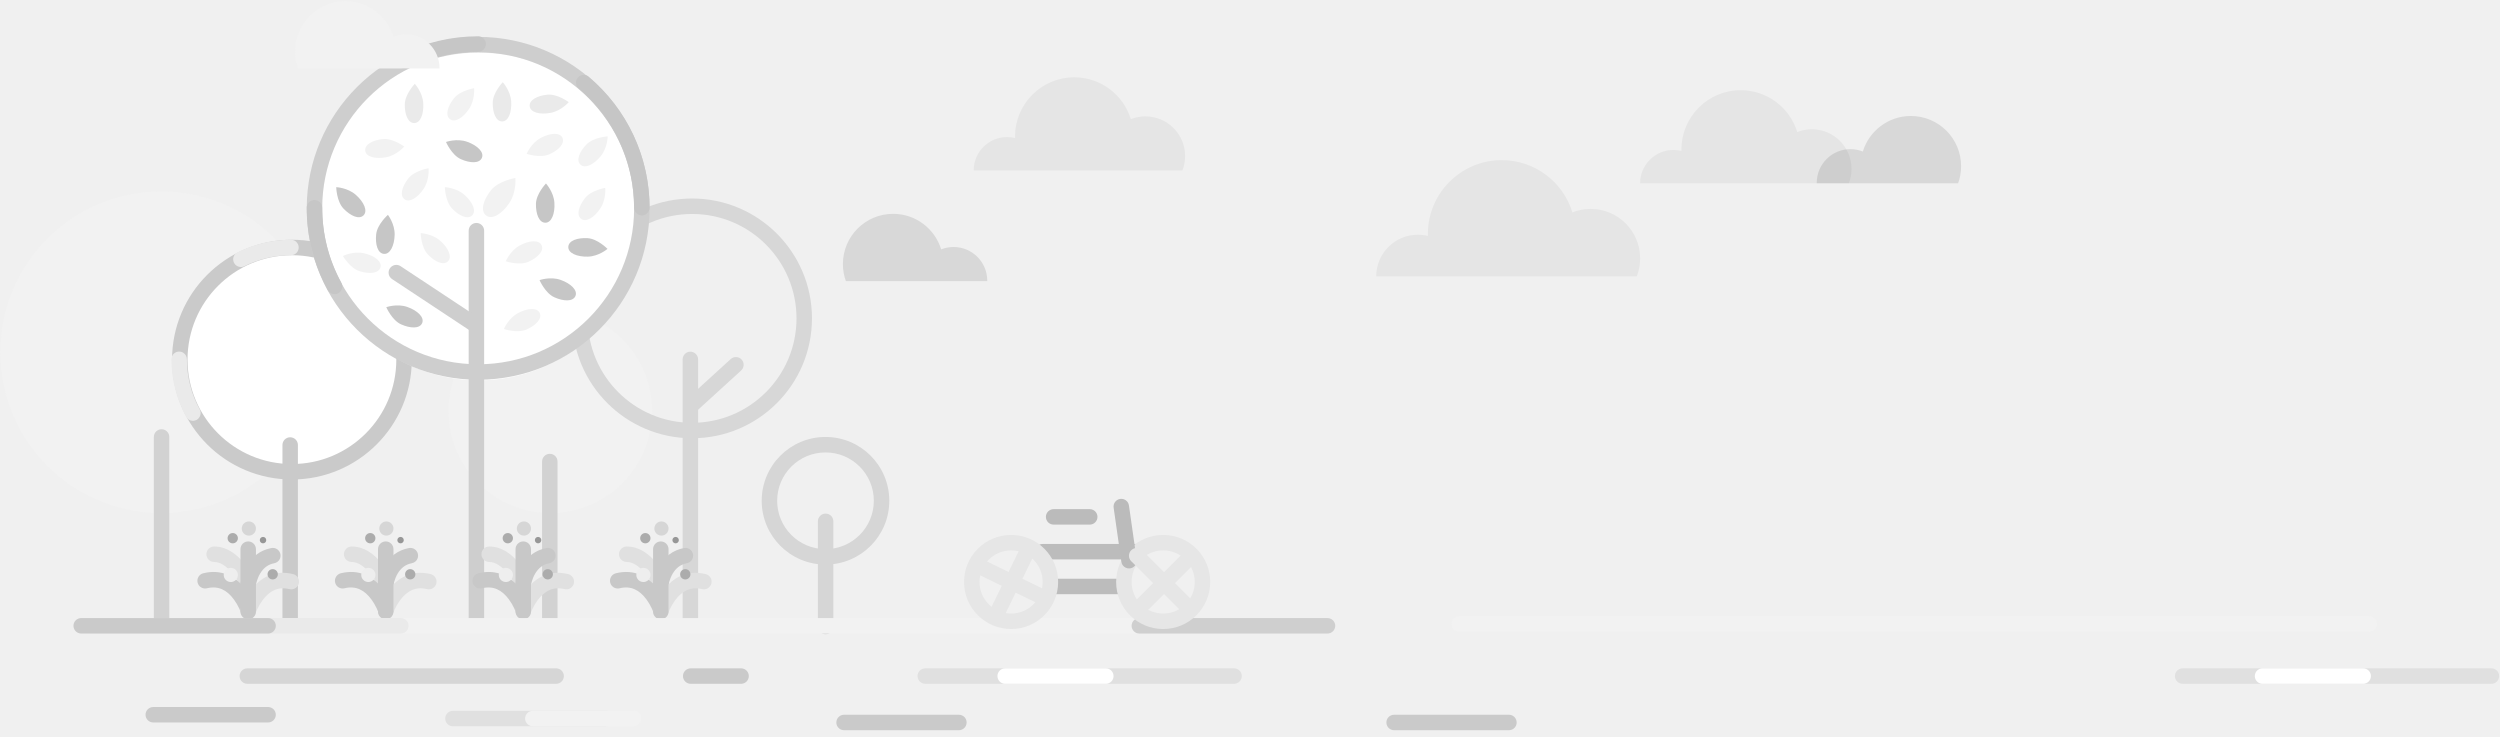
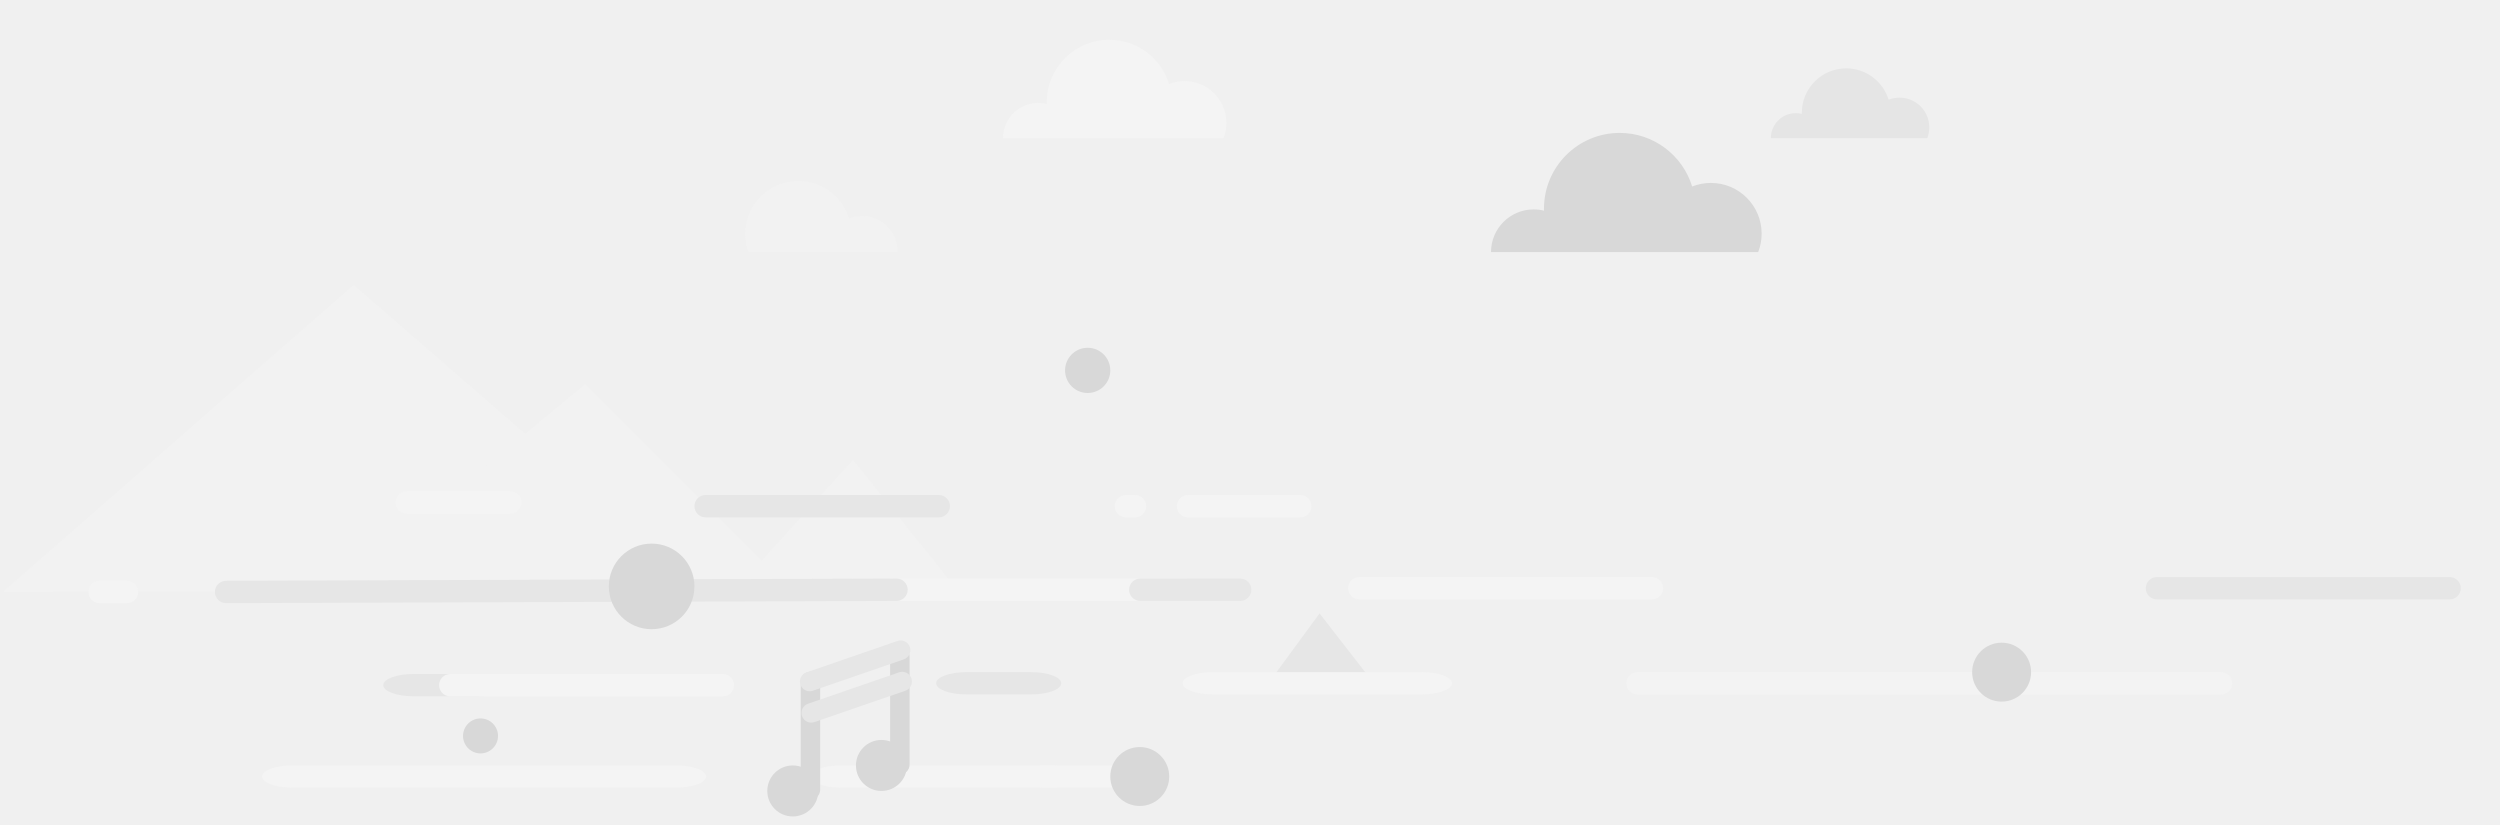
- <svg xmlns="http://www.w3.org/2000/svg" width="1358px" height="400px" viewBox="0 0 1358 400" version="1.1">
+ <svg xmlns="http://www.w3.org/2000/svg" width="1285px" height="424px" viewBox="0 0 1285 424" version="1.1">
  <defs />
  <g id="Page-1" stroke="none" stroke-width="1" fill="none" fill-rule="evenodd">
-     <g id="illustration-hope" transform="translate(-7, -103)">
-       <g id="left" transform="translate(7, 103)">
-         <g id="Group" transform="translate(0, 19.60494)">
-           <g id="Oval-6-+-Line" transform="translate(0, 84.02116)">
-             <ellipse id="Oval-6" fill="#F2F2F2" cx="298.941" cy="119.73" rx="55.308" ry="55.314" />
-             <ellipse id="Oval-6" fill="#F2F2F2" cx="87.512" cy="87.709" rx="87.325" ry="87.335" />
-             <path d="M294.453,147.083 L294.453,234.606 C294.453,236.926 296.334,238.807 298.653,238.807 C300.973,238.807 302.854,236.926 302.854,234.606 L302.854,147.083 C302.854,144.763 300.973,142.882 298.653,142.882 C296.334,142.882 294.453,144.763 294.453,147.083 L294.453,147.083 Z" id="Shape" fill="#D2D2D2" />
-             <path d="M83.561,133.734 L83.561,234.227 C83.561,236.547 85.441,238.428 87.761,238.428 C90.081,238.428 91.962,236.547 91.962,234.227 L91.962,133.734 C91.962,131.414 90.081,129.533 87.761,129.533 C85.441,129.533 83.561,131.414 83.561,133.734 L83.561,133.734 Z" id="Shape" fill="#D2D2D2" />
-           </g>
-           <g id="TREE" transform="translate(93.11283, 110.6279)">
-             <circle id="Oval-40" fill="#FFFFFF" cx="65.387" cy="63.267" r="62.5" />
-             <path d="M65.459,130.233 C101.418,130.233 130.568,101.079 130.568,65.116 C130.568,29.154 101.418,0 65.459,0 C29.5,0 0.35,29.154 0.35,65.116 C0.35,101.079 29.5,130.233 65.459,130.233 L65.459,130.233 Z M65.459,121.831 C34.14,121.831 8.751,96.439 8.751,65.116 C8.751,33.794 34.14,8.402 65.459,8.402 C96.778,8.402 122.167,33.794 122.167,65.116 C122.167,96.439 96.778,121.831 65.459,121.831 L65.459,121.831 Z" id="Shape" fill="#CACACA" />
-             <path d="M0,64.941 C0,76.008 2.775,86.683 7.991,96.175 C9.108,98.209 11.662,98.951 13.695,97.834 C15.728,96.717 16.471,94.162 15.353,92.129 C10.814,83.868 8.401,74.584 8.401,64.941 C8.401,62.621 6.52,60.74 4.201,60.74 C1.881,60.74 0,62.621 0,64.941 L0,64.941 Z M64.934,0 C54.708,0 44.812,2.369 35.864,6.856 C33.79,7.896 32.952,10.421 33.992,12.495 C35.032,14.569 37.556,15.407 39.63,14.367 C47.415,10.463 56.023,8.402 64.934,8.402 C67.254,8.402 69.135,6.521 69.135,4.201 C69.135,1.881 67.254,0 64.934,0 L64.934,0 Z" id="Shape" fill="#EAEAEA" />
-             <path d="M60.311,111.497 L60.311,209.356 C60.311,211.676 62.192,213.557 64.512,213.557 C66.832,213.557 68.713,211.676 68.713,209.356 L68.713,111.497 C68.713,109.177 66.832,107.296 64.512,107.296 C62.192,107.296 60.311,109.177 60.311,111.497 L60.311,111.497 Z" id="Shape" fill="#CACACA" />
-           </g>
-           <path d="M261.229,143.729 L310.935,105.92 C312.782,104.515 313.14,101.879 311.736,100.033 C310.332,98.186 307.696,97.827 305.85,99.232 L256.143,137.042 C254.296,138.446 253.938,141.082 255.342,142.929 C256.747,144.775 259.382,145.134 261.229,143.729 L261.229,143.729 Z" id="Shape" fill="#C6C6C6" />
-           <g id="tree" transform="translate(413.757, 217.7549)" fill="#D6D6D6">
-             <path d="M34.655,69.317 C53.794,69.317 69.31,53.8 69.31,34.659 C69.31,15.517 53.794,0 34.655,0 C15.515,0 0,15.517 0,34.659 C0,53.8 15.515,69.317 34.655,69.317 L34.655,69.317 Z M34.655,60.915 C20.155,60.915 8.401,49.16 8.401,34.659 C8.401,20.158 20.155,8.402 34.655,8.402 C49.154,8.402 60.908,20.158 60.908,34.659 C60.908,49.16 49.154,60.915 34.655,60.915 L34.655,60.915 Z" id="Shape" />
-             <path d="M30.517,45.825 L30.517,102.972 C30.517,105.293 32.397,107.173 34.717,107.173 C37.037,107.173 38.918,105.293 38.918,102.972 L38.918,45.825 C38.918,43.504 37.037,41.624 34.717,41.624 C32.397,41.624 30.517,43.504 30.517,45.825 L30.517,45.825 Z" id="Shape" />
-           </g>
-           <g id="tree" transform="translate(310.8428, 88.22222)" fill="#D7D7D7">
-             <path d="M65.109,130.233 C101.068,130.233 130.218,101.079 130.218,65.116 C130.218,29.154 101.068,0 65.109,0 C29.15,0 0,29.154 0,65.116 C0,101.079 29.15,130.233 65.109,130.233 L65.109,130.233 Z M65.109,121.831 C33.79,121.831 8.401,96.439 8.401,65.116 C8.401,33.794 33.79,8.402 65.109,8.402 C96.428,8.402 121.817,33.794 121.817,65.116 C121.817,96.439 96.428,121.831 65.109,121.831 L65.109,121.831 Z" id="Shape" />
-             <path d="M59.961,87.402 L59.961,229.51 C59.961,231.83 61.842,233.711 64.162,233.711 C66.482,233.711 68.362,231.83 68.362,229.51 L68.362,87.402 C68.362,85.081 66.482,83.201 64.162,83.201 C61.842,83.201 59.961,85.081 59.961,87.402 L59.961,87.402 Z" id="Shape" />
-             <path d="M67.939,115.133 L91.742,93.427 C93.457,91.864 93.579,89.207 92.016,87.492 C90.453,85.778 87.796,85.655 86.082,87.218 L62.279,108.924 C60.564,110.487 60.442,113.144 62.005,114.859 C63.568,116.573 66.225,116.696 67.939,115.133 L67.939,115.133 Z" id="Shape" />
-           </g>
-           <g id="tree" transform="translate(166.623, 0)">
-             <circle id="Oval-41" fill="#FFFFFF" cx="93.377" cy="98" r="89" />
-             <path d="M93.113,186.673 C144.538,186.673 186.226,144.98 186.226,93.549 C186.226,42.119 144.538,0.426 93.113,0.426 C41.688,0.426 0,42.119 0,93.549 C0,144.98 41.688,186.673 93.113,186.673 L93.113,186.673 Z M93.113,178.271 C46.328,178.271 8.401,140.34 8.401,93.549 C8.401,46.759 46.328,8.828 93.113,8.828 C139.898,8.828 177.824,46.759 177.824,93.549 C177.824,140.34 139.898,178.271 93.113,178.271 L93.113,178.271 Z" id="Shape" fill="#CECECE" />
-             <path d="M87.965,105.705 L87.965,317.734 C87.965,320.054 89.846,321.935 92.166,321.935 C94.486,321.935 96.366,320.054 96.366,317.734 L96.366,105.705 C96.366,103.385 94.486,101.504 92.166,101.504 C89.846,101.504 87.965,103.385 87.965,105.705 L87.965,105.705 Z" id="Shape" fill="#CECECE" />
-             <g id="Group" transform="translate(11.90164, 24.50617)">
-               <path d="M138.476,66.719 C138.476,61.244 143.722,55.551 143.722,55.551 C143.722,55.551 148.018,60.06 148.49,65.967 C148.962,71.874 147.119,76.874 143.722,76.874 C140.326,76.874 138.476,72.195 138.476,66.719 Z" id="Path-50" fill="#F2F2F2" transform="translate(143.5198, 66.21282) rotate(38) translate(-143.5198, -66.21282) " />
-               <path d="M25.393,36.905 C25.393,31.43 30.639,25.737 30.639,25.737 C30.639,25.737 34.935,30.246 35.407,36.153 C35.879,42.06 34.035,47.06 30.639,47.06 C27.243,47.06 25.393,42.381 25.393,36.905 Z" id="Path-50" fill="#F2F2F2" transform="translate(30.43622, 36.39883) rotate(84) translate(-30.43622, -36.39883) " />
-               <path d="M114.746,12.786 C114.746,7.311 119.992,1.618 119.992,1.618 C119.992,1.618 124.287,6.126 124.759,12.034 C125.232,17.941 123.388,22.941 119.992,22.941 C116.595,22.941 114.746,18.262 114.746,12.786 Z" id="Path-50" fill="#EAEAEA" transform="translate(119.789, 12.27966) rotate(84) translate(-119.789, -12.27966) " />
-               <path d="M67.235,12.581 C67.235,7.105 72.481,1.413 72.481,1.413 C72.481,1.413 76.777,5.921 77.249,11.828 C77.721,17.736 75.877,22.736 72.481,22.736 C69.085,22.736 67.235,18.056 67.235,12.581 Z" id="Path-50" fill="#F2F2F2" transform="translate(72.2783, 12.07436) rotate(38) translate(-72.2783, -12.07436) " />
-               <path d="M42.505,56.058 C42.505,50.582 47.751,44.89 47.751,44.89 C47.751,44.89 52.047,49.398 52.519,55.305 C52.991,61.213 51.147,66.213 47.751,66.213 C44.355,66.213 42.505,61.533 42.505,56.058 Z" id="Path-50" fill="#F2F2F2" transform="translate(47.54847, 55.55137) rotate(38) translate(-47.54847, -55.55137) " />
-               <path d="M87.166,63.216 C87.166,56.584 93.52,49.689 93.52,49.689 C93.52,49.689 98.723,55.15 99.295,62.305 C99.867,69.46 97.634,75.517 93.52,75.517 C89.406,75.517 87.166,69.849 87.166,63.216 Z" id="Path-50" fill="#F2F2F2" transform="translate(93.27476, 62.60278) rotate(38) translate(-93.27476, -62.60278) " />
-               <path d="M112.609,66.719 C112.609,61.244 117.855,55.551 117.855,55.551 C117.855,55.551 122.15,60.06 122.623,65.967 C123.095,71.874 121.251,76.874 117.855,76.874 C114.459,76.874 112.609,72.195 112.609,66.719 Z" id="Path-50" fill="#C6C6C6" transform="translate(117.6521, 66.21282) rotate(1) translate(-117.6521, -66.21282) " />
-               <path d="M89.137,11.699 C89.137,6.224 94.384,0.531 94.384,0.531 C94.384,0.531 98.679,5.039 99.151,10.947 C99.623,16.854 97.78,21.854 94.384,21.854 C90.987,21.854 89.137,17.174 89.137,11.699 Z" id="Path-50" fill="#EAEAEA" transform="translate(94.18094, 11.19248) rotate(1) translate(-94.18094, -11.19248) " />
-               <path d="M41.367,12.581 C41.367,7.105 46.613,1.413 46.613,1.413 C46.613,1.413 50.909,5.921 51.381,11.828 C51.853,17.736 50.01,22.736 46.613,22.736 C43.217,22.736 41.367,18.056 41.367,12.581 Z" id="Path-50" fill="#EAEAEA" transform="translate(46.41067, 12.07436) rotate(1) translate(-46.41067, -12.07436) " />
-               <path d="M65.334,65.874 C65.334,60.399 70.58,54.706 70.58,54.706 C70.58,54.706 74.876,59.214 75.348,65.122 C75.82,71.029 73.977,76.029 70.58,76.029 C67.184,76.029 65.334,71.349 65.334,65.874 Z" id="Path-50" fill="#F2F2F2" transform="translate(70.37766, 65.36753) rotate(-44) translate(-70.37766, -65.36753) " />
-               <path d="M52.196,90.829 C52.196,85.354 57.442,79.661 57.442,79.661 C57.442,79.661 61.738,84.17 62.21,90.077 C62.682,95.984 60.839,100.984 57.442,100.984 C54.046,100.984 52.196,96.305 52.196,90.829 Z" id="Path-50" fill="#F2F2F2" transform="translate(57.23954, 90.32275) rotate(-44) translate(-57.23954, -90.32275) " />
-               <path d="M12.827,98.77 C12.827,93.295 18.073,87.602 18.073,87.602 C18.073,87.602 22.369,92.11 22.841,98.018 C23.313,103.925 21.469,108.925 18.073,108.925 C14.677,108.925 12.827,104.245 12.827,98.77 Z" id="Path-50" fill="#F2F2F2" transform="translate(17.87043, 98.26349) rotate(-73) translate(-17.87043, -98.26349) " />
-               <path d="M6.326,65.874 C6.326,60.399 11.573,54.706 11.573,54.706 C11.573,54.706 15.868,59.214 16.34,65.122 C16.812,71.029 14.969,76.029 11.573,76.029 C8.176,76.029 6.326,71.349 6.326,65.874 Z" id="Path-50" fill="#C6C6C6" transform="translate(11.36991, 65.36753) rotate(-44) translate(-11.36991, -65.36753) " />
-               <path d="M135.792,90.829 C135.792,85.354 141.038,79.661 141.038,79.661 C141.038,79.661 145.334,84.17 145.806,90.077 C146.278,95.984 144.435,100.984 141.038,100.984 C137.642,100.984 135.792,96.305 135.792,90.829 Z" id="Path-50" fill="#C6C6C6" transform="translate(140.8356, 90.32275) rotate(93) translate(-140.8356, -90.32275) " />
-               <path d="M112.321,35.809 C112.321,30.334 117.567,24.641 117.567,24.641 C117.567,24.641 121.863,29.149 122.335,35.057 C122.807,40.964 120.963,45.964 117.567,45.964 C114.171,45.964 112.321,41.284 112.321,35.809 Z" id="Path-50" fill="#F2F2F2" transform="translate(117.3644, 35.30241) rotate(-114) translate(-117.3644, -35.30241) " />
-               <path d="M100.995,94.179 C100.995,88.703 106.241,83.011 106.241,83.011 C106.241,83.011 110.537,87.519 111.009,93.426 C111.481,99.333 109.637,104.333 106.241,104.333 C102.845,104.333 100.995,99.654 100.995,94.179 Z" id="Path-50" fill="#F2F2F2" transform="translate(106.0384, 93.67201) rotate(-114) translate(-106.0384, -93.67201) " />
-               <path d="M99.971,130.966 C99.971,125.49 105.217,119.798 105.217,119.798 C105.217,119.798 109.513,124.306 109.985,130.213 C110.457,136.121 108.613,141.121 105.217,141.121 C101.821,141.121 99.971,136.441 99.971,130.966 Z" id="Path-50" fill="#F2F2F2" transform="translate(105.0145, 130.4592) rotate(-114) translate(-105.0145, -130.4592) " />
-               <path d="M68.355,38.038 C68.355,32.562 73.601,26.87 73.601,26.87 C73.601,26.87 77.897,31.378 78.369,37.285 C78.841,43.193 76.997,48.193 73.601,48.193 C70.205,48.193 68.355,43.513 68.355,38.038 Z" id="Path-50" fill="#C6C6C6" transform="translate(73.39845, 37.53114) rotate(-66) translate(-73.39845, -37.53114) " />
-               <path d="M35.912,127.781 C35.912,122.305 41.158,116.613 41.158,116.613 C41.158,116.613 45.454,121.121 45.926,127.028 C46.398,132.936 44.555,137.936 41.158,137.936 C37.762,137.936 35.912,133.256 35.912,127.781 Z" id="Path-50" fill="#C6C6C6" transform="translate(40.95564, 127.2742) rotate(-66) translate(-40.95564, -127.2742) " />
-               <path d="M119.17,113.077 C119.17,107.602 124.416,101.909 124.416,101.909 C124.416,101.909 128.712,106.417 129.184,112.325 C129.656,118.232 127.812,123.232 124.416,123.232 C121.02,123.232 119.17,118.552 119.17,113.077 Z" id="Path-50" fill="#C6C6C6" transform="translate(124.2134, 112.5705) rotate(-66) translate(-124.2134, -112.5705) " />
-               <path d="M138.972,37.998 C138.972,32.523 144.218,26.83 144.218,26.83 C144.218,26.83 148.514,31.339 148.986,37.246 C149.458,43.153 147.615,48.153 144.218,48.153 C140.822,48.153 138.972,43.474 138.972,37.998 Z" id="Path-50" fill="#F2F2F2" transform="translate(144.0156, 37.49186) rotate(44) translate(-144.0156, -37.49186) " />
-               <path d="M25.838,83.679 C25.838,78.204 31.084,72.511 31.084,72.511 C31.084,72.511 35.379,77.02 35.851,82.927 C36.323,88.834 34.48,93.834 31.084,93.834 C27.687,93.834 25.838,89.155 25.838,83.679 Z" id="Path-50" fill="#C6C6C6" transform="translate(30.88096, 83.17276) rotate(6) translate(-30.88096, -83.17276) " />
-             </g>
-             <path d="M0,93.234 C0,109.105 3.978,124.41 11.457,138.021 C12.574,140.054 15.128,140.797 17.162,139.68 C19.195,138.562 19.937,136.008 18.82,133.975 C12.018,121.595 8.401,107.681 8.401,93.234 C8.401,90.914 6.52,89.033 4.201,89.033 C1.881,89.033 0,90.914 0,93.234 L0,93.234 Z M186.226,93.234 C186.226,65.445 173.977,39.642 153.158,22.057 C151.385,20.56 148.735,20.784 147.238,22.556 C145.741,24.329 145.965,26.979 147.737,28.476 C166.686,44.481 177.824,67.946 177.824,93.234 C177.824,95.554 179.705,97.435 182.025,97.435 C184.345,97.435 186.226,95.554 186.226,93.234 L186.226,93.234 Z M93.113,0.11 C78.447,0.11 64.258,3.507 51.429,9.941 C49.355,10.981 48.517,13.506 49.557,15.58 C50.597,17.654 53.121,18.492 55.195,17.452 C66.862,11.601 79.762,8.512 93.113,8.512 C95.433,8.512 97.313,6.632 97.313,4.311 C97.313,1.991 95.433,0.11 93.113,0.11 L93.113,0.11 Z" id="Shape" fill="#C6C6C6" />
-           </g>
-           <path d="M261.003,153.685 L217.597,124.978 C215.662,123.698 213.056,124.23 211.776,126.165 C210.496,128.1 211.028,130.707 212.963,131.987 L256.369,160.694 C258.304,161.974 260.91,161.442 262.189,159.507 C263.469,157.572 262.938,154.965 261.003,153.685 L261.003,153.685 Z" id="Shape" fill="#CECECE" />
+     <g id="illustration-melody" transform="translate(1, -156)">
+       <g id="LEFT" transform="translate(0, 176)">
+         <path d="M0.605,284.203 L180.789,126.449 L361.923,283.698 L0.605,284.203 Z" id="Rectangle-72" fill="#F2F2F2" />
+         <path d="M174.634,280.984 L299.78,177.482 L403.711,281.413 L174.634,280.984 Z" id="Rectangle-72" fill="#F2F2F2" />
+         <path d="M381.299,278.408 L437.402,216.418 L487.223,278.494 L381.299,278.408 Z" id="Rectangle-72" fill="#F2F2F2" />
+         <rect id="Rectangle-30" fill="#E6E6E6" transform="translate(512.3355, 331.2) rotate(-180) translate(-512.3355, -331.2) " x="480.191" y="325.483" width="64.289" height="11.433" rx="15.36" />
+         <path d="M457.464,288.88 L607.573,288.88 C610.753,288.88 613.331,286.305 613.331,283.129 C613.331,279.953 610.753,277.378 607.573,277.378 L457.464,277.378 C454.284,277.378 451.706,279.953 451.706,283.129 C451.706,286.305 454.284,288.88 457.464,288.88 L457.464,288.88 Z" id="Shape" fill="#F4F4F4" />
+         <path d="M585.106,288.88 L636.436,288.88 C639.616,288.88 642.194,286.305 642.194,283.129 C642.194,279.953 639.616,277.378 636.436,277.378 L585.106,277.378 C581.926,277.378 579.348,279.953 579.348,283.129 C579.348,286.305 581.926,288.88 585.106,288.88 L585.106,288.88 Z" id="Shape" fill="#E7E7E7" />
+         <path d="M459.798,288.88 C462.979,288.88 465.557,286.305 465.557,283.129 C465.557,279.953 462.979,277.378 459.798,277.378 L115.216,278.516 C112.036,278.516 109.458,281.09 109.458,284.267 C109.458,287.443 112.036,290.018 115.216,290.018 L459.798,288.88 Z" id="Shape" fill="#E6E6E6" />
+         <path d="M652.94,312.972 L702.52,305.354 L696.118,356.283 L652.94,312.972 Z" id="Rectangle-72" fill="#E6E6E6" transform="translate(677.73, 330.8186) rotate(-45) translate(-677.73, -330.8186) " />
+         <path d="M697.692,288.101 L848.095,288.101 C851.275,288.101 853.853,285.526 853.853,282.35 C853.853,279.173 851.275,276.598 848.095,276.598 L697.692,276.598 C694.512,276.598 691.934,279.173 691.934,282.35 C691.934,285.526 694.512,288.101 697.692,288.101 L697.692,288.101 Z" id="Shape" fill="#F4F4F4" />
+         <path d="M1107.692,288.101 L1258.095,288.101 C1261.275,288.101 1263.853,285.526 1263.853,282.35 C1263.853,279.173 1261.275,276.598 1258.095,276.598 L1107.692,276.598 C1104.512,276.598 1101.934,279.173 1101.934,282.35 C1101.934,285.526 1104.512,288.101 1107.692,288.101 L1107.692,288.101 Z" id="Shape" fill="#E6E6E6" />
+         <path d="M1140.598,336.986 C1143.778,336.986 1146.356,334.411 1146.356,331.234 C1146.356,328.058 1143.778,325.483 1140.598,325.483 L840.692,325.483 C837.512,325.483 834.934,328.058 834.934,331.234 C834.934,334.411 837.512,336.986 840.692,336.986 L1140.598,336.986 Z" id="Shape" fill="#F3F3F3" />
+         <rect id="Rectangle-30" fill="#F4F4F4" transform="translate(676.108, 331.2) rotate(-180) translate(-676.108, -331.2) " x="606.873" y="325.483" width="138.47" height="11.433" rx="15.36" />
+         <rect id="Rectangle-30" fill="#E6E6E6" transform="translate(228.1388, 332.1585) rotate(-180) translate(-228.1388, -332.1585) " x="195.994" y="326.442" width="64.289" height="11.433" rx="15.36" />
+         <path d="M230.446,337.944 L370.568,337.944 C373.748,337.944 376.326,335.369 376.326,332.193 C376.326,329.017 373.748,326.442 370.568,326.442 L230.446,326.442 C227.266,326.442 224.688,329.017 224.688,332.193 C224.688,335.369 227.266,337.944 230.446,337.944 L230.446,337.944 Z" id="Shape" fill="#F4F4F4" />
+         <rect id="Rectangle-30" fill="#F4F4F4" transform="translate(485.1246, 379.1262) rotate(-180) translate(-485.1246, -379.1262) " x="415.89" y="373.41" width="138.47" height="11.433" rx="15.36" />
+         <rect id="Rectangle-30" fill="#F4F4F4" transform="translate(247.8282, 379.1262) rotate(-180) translate(-247.8282, -379.1262) " x="133.733" y="373.41" width="228.189" height="11.433" rx="15.36" />
+         <rect id="Rectangle-30" fill="#F4F4F4" transform="translate(554.563, 379.1262) rotate(-180) translate(-554.563, -379.1262) " x="522.418" y="373.41" width="64.289" height="11.433" rx="15.36" />
+         <path d="M577.727,245.926 L582.4,245.926 C585.581,245.926 588.159,243.351 588.159,240.174 C588.159,236.998 585.581,234.423 582.4,234.423 L577.727,234.423 C574.547,234.423 571.969,236.998 571.969,240.174 C571.969,243.351 574.547,245.926 577.727,245.926 L577.727,245.926 Z" id="Shape" fill="#F4F4F4" />
+         <path d="M361.692,245.926 L481.518,245.926 C484.698,245.926 487.276,243.351 487.276,240.174 C487.276,236.998 484.698,234.423 481.518,234.423 L361.692,234.423 C358.512,234.423 355.934,236.998 355.934,240.174 C355.934,243.351 358.512,245.926 361.692,245.926 L361.692,245.926 Z" id="Shape" fill="#E6E6E6" />
+         <path d="M609.64,245.926 L667.351,245.926 C670.532,245.926 673.11,243.351 673.11,240.174 C673.11,236.998 670.532,234.423 667.351,234.423 L609.64,234.423 C606.46,234.423 603.882,236.998 603.882,240.174 C603.882,243.351 606.46,245.926 609.64,245.926 L609.64,245.926 Z" id="Shape" fill="#F4F4F4" />
+         <path d="M50.213,290.018 L64.268,290.018 C67.448,290.018 70.026,287.443 70.026,284.267 C70.026,281.09 67.448,278.516 64.268,278.516 L50.213,278.516 C47.032,278.516 44.454,281.09 44.454,284.267 C44.454,287.443 47.032,290.018 50.213,290.018 L50.213,290.018 Z" id="Shape" fill="#F4F4F4" />
+         <path d="M208.066,244.009 L261.304,244.009 C264.484,244.009 267.062,241.434 267.062,238.257 C267.062,235.081 264.484,232.506 261.304,232.506 L208.066,232.506 C204.886,232.506 202.308,235.081 202.308,238.257 C202.308,241.434 204.886,244.009 208.066,244.009 L208.066,244.009 Z" id="Shape" fill="#F4F4F4" />
+         <path d="M383.616,109.561 C382.57,106.666 382,103.543 382,100.288 C382,85.217 394.216,73 409.285,73 C421.576,73 431.968,81.128 435.383,92.302 C437.471,91.472 439.748,91.015 442.133,91.015 C452.227,91.015 460.411,99.2 460.411,109.296 C460.411,109.384 460.41,109.472 460.409,109.561 L383.616,109.561 Z" id="Oval-8" fill="#F2F2F2" />
+         <path d="M627.921,51 C628.861,48.581 629.377,45.95 629.377,43.199 C629.377,31.308 619.739,21.669 607.849,21.669 C605.041,21.669 602.359,22.206 599.899,23.184 C595.878,10.023 583.637,0.45 569.161,0.45 C551.413,0.45 537.025,14.84 537.025,32.59 C537.025,32.873 537.029,33.154 537.036,33.435 C535.634,33.087 534.167,32.902 532.657,32.902 C522.663,32.902 514.561,41.005 514.561,51 L627.921,51 Z" id="Oval-8" fill="#F4F4F4" />
+         <path d="M902.722,109.561 C903.862,106.63 904.487,103.443 904.487,100.109 C904.487,85.703 892.809,74.024 878.404,74.024 C875.002,74.024 871.752,74.675 868.773,75.86 C863.9,59.914 849.07,48.316 831.532,48.316 C810.029,48.316 792.597,65.75 792.597,87.256 C792.597,87.598 792.601,87.94 792.61,88.28 C790.911,87.858 789.134,87.634 787.305,87.634 C775.196,87.634 765.38,97.451 765.38,109.561 L902.722,109.561 Z" id="Oval-8" fill-opacity="0.1" fill="#000000" />
+         <path d="M989.612,51 C990.279,49.285 990.645,47.419 990.645,45.468 C990.645,37.036 983.81,30.2 975.378,30.2 C973.387,30.2 971.485,30.581 969.741,31.275 C966.889,21.942 958.209,15.153 947.943,15.153 C935.357,15.153 925.154,25.357 925.154,37.945 C925.154,38.145 925.157,38.345 925.162,38.544 C924.167,38.297 923.127,38.166 922.057,38.166 C914.969,38.166 909.224,43.912 909.224,51 L989.612,51 Z" id="Oval-8" fill-opacity="0.05" fill="#000000" />
+         <circle id="Oval-83" fill="#D8D8D8" cx="333.934" cy="281.413" r="22" />
+         <circle id="Oval-83" fill="#D8D8D8" cx="558.064" cy="170.378" r="11.622" />
+         <circle id="Oval-83" fill="#D8D8D8" cx="584.832" cy="379.126" r="15.146" />
+         <circle id="Oval-83" fill="#D8D8D8" cx="1027.832" cy="325.483" r="15.146" />
+         <circle id="Oval-83" fill="#D8D8D8" cx="245.99" cy="358.263" r="8.99" />
+         <g id="Group" transform="translate(393, 308.7819)">
+           <ellipse id="Oval-83" fill="#D8D8D8" cx="13.495" cy="77.767" rx="13.109" ry="13.109" />
+           <ellipse id="Oval-83" fill="#D8D8D8" cx="59.062" cy="64.658" rx="13.109" ry="13.109" />
+           <path d="M27.573,77.154 L27.573,21.527 C27.573,18.765 25.335,16.527 22.573,16.527 C19.812,16.527 17.573,18.765 17.573,21.527 L17.573,77.154 C17.573,79.915 19.812,82.154 22.573,82.154 C25.335,82.154 27.573,79.915 27.573,77.154 L27.573,77.154 Z" id="Shape" fill="#D8D8D8" />
+           <path d="M73.526,64.255 L73.526,8.628 C73.526,5.866 71.287,3.628 68.526,3.628 C65.764,3.628 63.526,5.866 63.526,8.628 L63.526,64.255 C63.526,67.016 65.764,69.255 68.526,69.255 C71.287,69.255 73.526,67.016 73.526,64.255 L73.526,64.255 Z" id="Shape" fill="#D8D8D8" />
+           <path d="M23.8,26.254 L70.559,10.13 C73.169,9.23 74.556,6.384 73.656,3.773 C72.755,1.163 69.909,-0.224 67.299,0.676 L20.54,16.8 C17.93,17.7 16.543,20.546 17.443,23.157 C18.343,25.767 21.189,27.154 23.8,26.254 L23.8,26.254 Z" id="Shape" fill="#E6E6E6" />
+           <path d="M24.606,42.377 L71.365,26.254 C73.976,25.353 75.362,22.507 74.462,19.897 C73.562,17.286 70.716,15.9 68.105,16.8 L21.346,32.924 C18.736,33.824 17.349,36.67 18.249,39.28 C19.15,41.891 21.996,43.278 24.606,42.377 L24.606,42.377 Z" id="Shape" fill="#E6E6E6" />
        </g>
-         <g id="grass" transform="translate(106.8197, 282.8713)">
-           <g transform="translate(149.4156, 0)" id="Group">
-             <g transform="translate(28.00386, 26.98188) scale(-1, 1) translate(-28.00386, -26.98188) translate(0, 0.375179)">
-               <path d="M31.853,35.806 C31.886,35.73 31.972,35.543 32.109,35.262 C32.349,34.768 32.637,34.212 32.971,33.609 C33.926,31.883 35.042,30.156 36.294,28.564 C39.584,24.379 43.095,22.013 46.519,22.013 C48.839,22.013 50.719,20.132 50.719,17.812 C50.719,15.492 48.839,13.611 46.519,13.611 C39.98,13.611 34.413,17.362 29.69,23.371 C28.136,25.347 26.781,27.444 25.621,29.54 C24.918,30.809 24.427,31.817 24.155,32.441 C23.226,34.567 24.196,37.043 26.321,37.973 C28.447,38.902 30.924,37.932 31.853,35.806 L31.853,35.806 Z" id="Shape" fill="#E0E0E0" />
-               <path d="M32.171,33.593 C32.144,33.382 32.093,33.06 32.012,32.643 C31.886,31.99 31.717,31.272 31.501,30.505 C30.884,28.317 29.994,26.128 28.766,24.054 C25.819,19.079 21.404,15.574 15.406,14.444 C13.126,14.015 10.93,15.515 10.5,17.795 C10.071,20.075 11.571,22.271 13.851,22.701 C17.272,23.345 19.743,25.307 21.538,28.337 C22.364,29.731 22.984,31.258 23.416,32.787 C23.566,33.32 23.681,33.811 23.764,34.241 C23.81,34.474 23.832,34.617 23.837,34.654 C24.13,36.955 26.233,38.584 28.534,38.291 C30.835,37.998 32.464,35.895 32.171,33.593 L32.171,33.593 Z" id="Shape" fill="#C8C8C8" />
-               <path d="M31.996,49.434 C32.016,49.373 32.077,49.2 32.181,48.932 C32.365,48.454 32.594,47.912 32.867,47.324 C33.651,45.635 34.621,43.945 35.769,42.39 C39.63,37.16 44.318,34.805 50.397,36.309 C52.649,36.866 54.926,35.492 55.483,33.239 C56.04,30.987 54.666,28.71 52.414,28.152 C42.593,25.723 34.705,29.686 29.011,37.399 C27.5,39.445 26.255,41.615 25.248,43.785 C24.894,44.547 24.593,45.26 24.343,45.906 C24.186,46.314 24.076,46.624 24.012,46.82 C23.29,49.025 24.492,51.398 26.697,52.119 C28.902,52.841 31.274,51.639 31.996,49.434 L31.996,49.434 Z" id="Shape" fill="#C8C8C8" />
-               <path d="M31.996,47.274 C31.932,47.077 31.822,46.768 31.665,46.36 C31.415,45.713 31.114,45.001 30.76,44.239 C29.753,42.068 28.507,39.899 26.997,37.853 C21.303,30.139 13.415,26.177 3.594,28.606 C1.342,29.163 -0.032,31.441 0.525,33.693 C1.082,35.945 3.359,37.32 5.611,36.763 C11.69,35.259 16.378,37.614 20.238,42.843 C21.387,44.399 22.356,46.088 23.14,47.777 C23.414,48.366 23.642,48.907 23.827,49.386 C23.93,49.654 23.992,49.826 24.012,49.888 C24.733,52.093 27.106,53.295 29.311,52.573 C31.515,51.851 32.718,49.479 31.996,47.274 L31.996,47.274 Z" id="Shape" fill="#E0E0E0" />
-               <ellipse id="Oval-17" fill="#D6D6D6" cx="27.654" cy="3.851" rx="3.851" ry="3.851" />
-               <ellipse id="Oval-17" fill="#979797" cx="19.953" cy="10.153" rx="1.75" ry="1.75" />
-               <path d="M23.803,15.054 L23.803,48.969 C23.803,51.29 25.684,53.17 28.004,53.17 C30.324,53.17 32.204,51.29 32.204,48.969 L32.204,15.054 C32.204,12.734 30.324,10.853 28.004,10.853 C25.684,10.853 23.803,12.734 23.803,15.054 L23.803,15.054 Z" id="Shape" fill="#C8C8C8" />
-               <ellipse id="Oval-17" fill="#ACACAC" cx="36.405" cy="9.102" rx="2.8" ry="2.801" />
-               <ellipse id="Oval-17" fill="#ACACAC" cx="14.702" cy="28.707" rx="2.8" ry="2.801" />
-               <ellipse id="Oval-17" fill="#EEEEEE" cx="37.455" cy="29.057" rx="3.851" ry="3.851" />
-             </g>
-           </g>
-           <g transform="translate(224.1234, 0)" id="Group">
-             <g transform="translate(28.00386, 26.98188) scale(-1, 1) translate(-28.00386, -26.98188) translate(0, 0.375179)">
-               <path d="M31.853,35.806 C31.886,35.73 31.972,35.543 32.109,35.262 C32.349,34.768 32.637,34.212 32.971,33.609 C33.926,31.883 35.042,30.156 36.294,28.564 C39.584,24.379 43.095,22.013 46.519,22.013 C48.839,22.013 50.719,20.132 50.719,17.812 C50.719,15.492 48.839,13.611 46.519,13.611 C39.98,13.611 34.413,17.362 29.69,23.371 C28.136,25.347 26.781,27.444 25.621,29.54 C24.918,30.809 24.427,31.817 24.155,32.441 C23.226,34.567 24.196,37.043 26.321,37.973 C28.447,38.902 30.924,37.932 31.853,35.806 L31.853,35.806 Z" id="Shape" fill="#E0E0E0" />
-               <path d="M32.171,33.593 C32.144,33.382 32.093,33.06 32.012,32.643 C31.886,31.99 31.717,31.272 31.501,30.505 C30.884,28.317 29.994,26.128 28.766,24.054 C25.819,19.079 21.404,15.574 15.406,14.444 C13.126,14.015 10.93,15.515 10.5,17.795 C10.071,20.075 11.571,22.271 13.851,22.701 C17.272,23.345 19.743,25.307 21.538,28.337 C22.364,29.731 22.984,31.258 23.416,32.787 C23.566,33.32 23.681,33.811 23.764,34.241 C23.81,34.474 23.832,34.617 23.837,34.654 C24.13,36.955 26.233,38.584 28.534,38.291 C30.835,37.998 32.464,35.895 32.171,33.593 L32.171,33.593 Z" id="Shape" fill="#C8C8C8" />
-               <path d="M31.996,49.434 C32.016,49.373 32.077,49.2 32.181,48.932 C32.365,48.454 32.594,47.912 32.867,47.324 C33.651,45.635 34.621,43.945 35.769,42.39 C39.63,37.16 44.318,34.805 50.397,36.309 C52.649,36.866 54.926,35.492 55.483,33.239 C56.04,30.987 54.666,28.71 52.414,28.152 C42.593,25.723 34.705,29.686 29.011,37.399 C27.5,39.445 26.255,41.615 25.248,43.785 C24.894,44.547 24.593,45.26 24.343,45.906 C24.186,46.314 24.076,46.624 24.012,46.82 C23.29,49.025 24.492,51.398 26.697,52.119 C28.902,52.841 31.274,51.639 31.996,49.434 L31.996,49.434 Z" id="Shape" fill="#C8C8C8" />
-               <path d="M31.996,47.274 C31.932,47.077 31.822,46.768 31.665,46.36 C31.415,45.713 31.114,45.001 30.76,44.239 C29.753,42.068 28.507,39.899 26.997,37.853 C21.303,30.139 13.415,26.177 3.594,28.606 C1.342,29.163 -0.032,31.441 0.525,33.693 C1.082,35.945 3.359,37.32 5.611,36.763 C11.69,35.259 16.378,37.614 20.238,42.843 C21.387,44.399 22.356,46.088 23.14,47.777 C23.414,48.366 23.642,48.907 23.827,49.386 C23.93,49.654 23.992,49.826 24.012,49.888 C24.733,52.093 27.106,53.295 29.311,52.573 C31.515,51.851 32.718,49.479 31.996,47.274 L31.996,47.274 Z" id="Shape" fill="#E0E0E0" />
-               <ellipse id="Oval-17" fill="#D6D6D6" cx="27.654" cy="3.851" rx="3.851" ry="3.851" />
-               <ellipse id="Oval-17" fill="#979797" cx="19.953" cy="10.153" rx="1.75" ry="1.75" />
-               <path d="M23.803,15.054 L23.803,48.969 C23.803,51.29 25.684,53.17 28.004,53.17 C30.324,53.17 32.204,51.29 32.204,48.969 L32.204,15.054 C32.204,12.734 30.324,10.853 28.004,10.853 C25.684,10.853 23.803,12.734 23.803,15.054 L23.803,15.054 Z" id="Shape" fill="#C8C8C8" />
-               <ellipse id="Oval-17" fill="#ACACAC" cx="36.405" cy="9.102" rx="2.8" ry="2.801" />
-               <ellipse id="Oval-17" fill="#ACACAC" cx="14.702" cy="28.707" rx="2.8" ry="2.801" />
-               <ellipse id="Oval-17" fill="#EEEEEE" cx="37.455" cy="29.057" rx="3.851" ry="3.851" />
-             </g>
-           </g>
-           <g transform="translate(74.70781, 0)" id="Group">
-             <g transform="translate(28.00386, 26.98188) scale(-1, 1) translate(-28.00386, -26.98188) translate(0, 0.375179)">
-               <path d="M31.853,35.806 C31.886,35.73 31.972,35.543 32.109,35.262 C32.349,34.768 32.637,34.212 32.971,33.609 C33.926,31.883 35.042,30.156 36.294,28.564 C39.584,24.379 43.095,22.013 46.519,22.013 C48.839,22.013 50.719,20.132 50.719,17.812 C50.719,15.492 48.839,13.611 46.519,13.611 C39.98,13.611 34.413,17.362 29.69,23.371 C28.136,25.347 26.781,27.444 25.621,29.54 C24.918,30.809 24.427,31.817 24.155,32.441 C23.226,34.567 24.196,37.043 26.321,37.973 C28.447,38.902 30.924,37.932 31.853,35.806 L31.853,35.806 Z" id="Shape" fill="#E0E0E0" />
-               <path d="M32.171,33.593 C32.144,33.382 32.093,33.06 32.012,32.643 C31.886,31.99 31.717,31.272 31.501,30.505 C30.884,28.317 29.994,26.128 28.766,24.054 C25.819,19.079 21.404,15.574 15.406,14.444 C13.126,14.015 10.93,15.515 10.5,17.795 C10.071,20.075 11.571,22.271 13.851,22.701 C17.272,23.345 19.743,25.307 21.538,28.337 C22.364,29.731 22.984,31.258 23.416,32.787 C23.566,33.32 23.681,33.811 23.764,34.241 C23.81,34.474 23.832,34.617 23.837,34.654 C24.13,36.955 26.233,38.584 28.534,38.291 C30.835,37.998 32.464,35.895 32.171,33.593 L32.171,33.593 Z" id="Shape" fill="#C8C8C8" />
-               <path d="M31.996,49.434 C32.016,49.373 32.077,49.2 32.181,48.932 C32.365,48.454 32.594,47.912 32.867,47.324 C33.651,45.635 34.621,43.945 35.769,42.39 C39.63,37.16 44.318,34.805 50.397,36.309 C52.649,36.866 54.926,35.492 55.483,33.239 C56.04,30.987 54.666,28.71 52.414,28.152 C42.593,25.723 34.705,29.686 29.011,37.399 C27.5,39.445 26.255,41.615 25.248,43.785 C24.894,44.547 24.593,45.26 24.343,45.906 C24.186,46.314 24.076,46.624 24.012,46.82 C23.29,49.025 24.492,51.398 26.697,52.119 C28.902,52.841 31.274,51.639 31.996,49.434 L31.996,49.434 Z" id="Shape" fill="#C8C8C8" />
-               <path d="M31.996,47.274 C31.932,47.077 31.822,46.768 31.665,46.36 C31.415,45.713 31.114,45.001 30.76,44.239 C29.753,42.068 28.507,39.899 26.997,37.853 C21.303,30.139 13.415,26.177 3.594,28.606 C1.342,29.163 -0.032,31.441 0.525,33.693 C1.082,35.945 3.359,37.32 5.611,36.763 C11.69,35.259 16.378,37.614 20.238,42.843 C21.387,44.399 22.356,46.088 23.14,47.777 C23.414,48.366 23.642,48.907 23.827,49.386 C23.93,49.654 23.992,49.826 24.012,49.888 C24.733,52.093 27.106,53.295 29.311,52.573 C31.515,51.851 32.718,49.479 31.996,47.274 L31.996,47.274 Z" id="Shape" fill="#E0E0E0" />
-               <ellipse id="Oval-17" fill="#D6D6D6" cx="27.654" cy="3.851" rx="3.851" ry="3.851" />
-               <ellipse id="Oval-17" fill="#979797" cx="19.953" cy="10.153" rx="1.75" ry="1.75" />
-               <path d="M23.803,15.054 L23.803,48.969 C23.803,51.29 25.684,53.17 28.004,53.17 C30.324,53.17 32.204,51.29 32.204,48.969 L32.204,15.054 C32.204,12.734 30.324,10.853 28.004,10.853 C25.684,10.853 23.803,12.734 23.803,15.054 L23.803,15.054 Z" id="Shape" fill="#C8C8C8" />
-               <ellipse id="Oval-17" fill="#ACACAC" cx="36.405" cy="9.102" rx="2.8" ry="2.801" />
-               <ellipse id="Oval-17" fill="#ACACAC" cx="14.702" cy="28.707" rx="2.8" ry="2.801" />
-               <ellipse id="Oval-17" fill="#EEEEEE" cx="37.455" cy="29.057" rx="3.851" ry="3.851" />
-             </g>
-           </g>
-           <g id="Group">
-             <g transform="translate(28.00386, 26.98188) scale(-1, 1) translate(-28.00386, -26.98188) translate(0, 0.375179)">
-               <path d="M31.853,35.806 C31.886,35.73 31.972,35.543 32.109,35.262 C32.349,34.768 32.637,34.212 32.971,33.609 C33.926,31.883 35.042,30.156 36.294,28.564 C39.584,24.379 43.095,22.013 46.519,22.013 C48.839,22.013 50.719,20.132 50.719,17.812 C50.719,15.492 48.839,13.611 46.519,13.611 C39.98,13.611 34.413,17.362 29.69,23.371 C28.136,25.347 26.781,27.444 25.621,29.54 C24.918,30.809 24.427,31.817 24.155,32.441 C23.226,34.567 24.196,37.043 26.321,37.973 C28.447,38.902 30.924,37.932 31.853,35.806 L31.853,35.806 Z" id="Shape" fill="#E0E0E0" />
-               <path d="M32.171,33.593 C32.144,33.382 32.093,33.06 32.012,32.643 C31.886,31.99 31.717,31.272 31.501,30.505 C30.884,28.317 29.994,26.128 28.766,24.054 C25.819,19.079 21.404,15.574 15.406,14.444 C13.126,14.015 10.93,15.515 10.5,17.795 C10.071,20.075 11.571,22.271 13.851,22.701 C17.272,23.345 19.743,25.307 21.538,28.337 C22.364,29.731 22.984,31.258 23.416,32.787 C23.566,33.32 23.681,33.811 23.764,34.241 C23.81,34.474 23.832,34.617 23.837,34.654 C24.13,36.955 26.233,38.584 28.534,38.291 C30.835,37.998 32.464,35.895 32.171,33.593 L32.171,33.593 Z" id="Shape" fill="#C8C8C8" />
-               <path d="M31.996,49.434 C32.016,49.373 32.077,49.2 32.181,48.932 C32.365,48.454 32.594,47.912 32.867,47.324 C33.651,45.635 34.621,43.945 35.769,42.39 C39.63,37.16 44.318,34.805 50.397,36.309 C52.649,36.866 54.926,35.492 55.483,33.239 C56.04,30.987 54.666,28.71 52.414,28.152 C42.593,25.723 34.705,29.686 29.011,37.399 C27.5,39.445 26.255,41.615 25.248,43.785 C24.894,44.547 24.593,45.26 24.343,45.906 C24.186,46.314 24.076,46.624 24.012,46.82 C23.29,49.025 24.492,51.398 26.697,52.119 C28.902,52.841 31.274,51.639 31.996,49.434 L31.996,49.434 Z" id="Shape" fill="#C8C8C8" />
-               <path d="M31.996,47.274 C31.932,47.077 31.822,46.768 31.665,46.36 C31.415,45.713 31.114,45.001 30.76,44.239 C29.753,42.068 28.507,39.899 26.997,37.853 C21.303,30.139 13.415,26.177 3.594,28.606 C1.342,29.163 -0.032,31.441 0.525,33.693 C1.082,35.945 3.359,37.32 5.611,36.763 C11.69,35.259 16.378,37.614 20.238,42.843 C21.387,44.399 22.356,46.088 23.14,47.777 C23.414,48.366 23.642,48.907 23.827,49.386 C23.93,49.654 23.992,49.826 24.012,49.888 C24.733,52.093 27.106,53.295 29.311,52.573 C31.515,51.851 32.718,49.479 31.996,47.274 L31.996,47.274 Z" id="Shape" fill="#E0E0E0" />
-               <ellipse id="Oval-17" fill="#D6D6D6" cx="27.654" cy="3.851" rx="3.851" ry="3.851" />
-               <ellipse id="Oval-17" fill="#979797" cx="19.953" cy="10.153" rx="1.75" ry="1.75" />
-               <path d="M23.803,15.054 L23.803,48.969 C23.803,51.29 25.684,53.17 28.004,53.17 C30.324,53.17 32.204,51.29 32.204,48.969 L32.204,15.054 C32.204,12.734 30.324,10.853 28.004,10.853 C25.684,10.853 23.803,12.734 23.803,15.054 L23.803,15.054 Z" id="Shape" fill="#C8C8C8" />
-               <ellipse id="Oval-17" fill="#ACACAC" cx="36.405" cy="9.102" rx="2.8" ry="2.801" />
-               <ellipse id="Oval-17" fill="#ACACAC" cx="14.702" cy="28.707" rx="2.8" ry="2.801" />
-               <ellipse id="Oval-17" fill="#EEEEEE" cx="37.455" cy="29.057" rx="3.851" ry="3.851" />
-             </g>
-           </g>
-         </g>
-         <g id="land" transform="translate(39.9055, 334.3845)">
-           <path d="M106.765,9.752 L601.035,9.752 C603.355,9.752 605.235,7.871 605.235,5.551 C605.235,3.231 603.355,1.35 601.035,1.35 L106.765,1.35 C104.445,1.35 102.564,3.231 102.564,5.551 C102.564,7.871 104.445,9.752 106.765,9.752 L106.765,9.752 Z" id="Shape" fill="#F2F2F2" />
-           <path d="M752.765,8.752 L1247.035,8.752 C1249.355,8.752 1251.235,6.871 1251.235,4.551 C1251.235,2.231 1249.355,0.35 1247.035,0.35 L752.765,0.35 C750.445,0.35 748.564,2.231 748.564,4.551 C748.564,6.871 750.445,8.752 752.765,8.752 L752.765,8.752 Z" id="Shape" fill="#F2F2F2" />
-           <path d="M462.702,37.059 L630.439,37.059 C632.759,37.059 634.639,35.178 634.639,32.858 C634.639,30.538 632.759,28.657 630.439,28.657 L462.702,28.657 C460.382,28.657 458.501,30.538 458.501,32.858 C458.501,35.178 460.382,37.059 462.702,37.059 L462.702,37.059 Z" id="Shape" fill="#E0E0E0" />
-           <path d="M1145.702,37.059 L1313.439,37.059 C1315.759,37.059 1317.639,35.178 1317.639,32.858 C1317.639,30.538 1315.759,28.657 1313.439,28.657 L1145.702,28.657 C1143.382,28.657 1141.501,30.538 1141.501,32.858 C1141.501,35.178 1143.382,37.059 1145.702,37.059 L1145.702,37.059 Z" id="Shape" fill="#E0E0E0" />
-           <path d="M206.13,60.118 L289.14,60.118 C291.46,60.118 293.34,58.238 293.34,55.917 C293.34,53.597 291.46,51.716 289.14,51.716 L206.13,51.716 C203.81,51.716 201.929,53.597 201.929,55.917 C201.929,58.238 203.81,60.118 206.13,60.118 L206.13,60.118 Z" id="Shape" fill="#E0E0E0" />
-           <path d="M335.284,37.059 L362.652,37.059 C364.972,37.059 366.853,35.178 366.853,32.858 C366.853,30.538 364.972,28.657 362.652,28.657 L335.284,28.657 C332.965,28.657 331.084,30.538 331.084,32.858 C331.084,35.178 332.965,37.059 335.284,37.059 L335.284,37.059 Z" id="Shape" fill="#CACACA" />
-           <path d="M418.596,62.265 L480.967,62.265 C483.287,62.265 485.168,60.385 485.168,58.064 C485.168,55.744 483.287,53.863 480.967,53.863 L418.596,53.863 C416.276,53.863 414.395,55.744 414.395,58.064 C414.395,60.385 416.276,62.265 418.596,62.265 L418.596,62.265 Z" id="Shape" fill="#CACACA" />
-           <path d="M717.378,62.265 L779.75,62.265 C782.07,62.265 783.95,60.385 783.95,58.064 C783.95,55.744 782.07,53.863 779.75,53.863 L717.378,53.863 C715.059,53.863 713.178,55.744 713.178,58.064 C713.178,60.385 715.059,62.265 717.378,62.265 L717.378,62.265 Z" id="Shape" fill="#CACACA" />
-           <path d="M43.344,58.064 L105.716,58.064 C108.035,58.064 109.916,56.183 109.916,53.863 C109.916,51.543 108.035,49.662 105.716,49.662 L43.344,49.662 C41.024,49.662 39.144,51.543 39.144,53.863 C39.144,56.183 41.024,58.064 43.344,58.064 L43.344,58.064 Z" id="Shape" fill="#CACACA" />
-           <path d="M506.108,37.059 L560.777,37.059 C563.097,37.059 564.978,35.178 564.978,32.858 C564.978,30.538 563.097,28.657 560.777,28.657 L506.108,28.657 C503.788,28.657 501.907,30.538 501.907,32.858 C501.907,35.178 503.788,37.059 506.108,37.059 L506.108,37.059 Z" id="Shape" fill="#FFFFFF" />
-           <path d="M1189.108,37.059 L1243.777,37.059 C1246.097,37.059 1247.978,35.178 1247.978,32.858 C1247.978,30.538 1246.097,28.657 1243.777,28.657 L1189.108,28.657 C1186.788,28.657 1184.907,30.538 1184.907,32.858 C1184.907,35.178 1186.788,37.059 1189.108,37.059 L1189.108,37.059 Z" id="Shape" fill="#FFFFFF" />
-           <path d="M249.536,60.118 L304.205,60.118 C306.525,60.118 308.406,58.238 308.406,55.917 C308.406,53.597 306.525,51.716 304.205,51.716 L249.536,51.716 C247.216,51.716 245.335,53.597 245.335,55.917 C245.335,58.238 247.216,60.118 249.536,60.118 L249.536,60.118 Z" id="Shape" fill="#F2F2F2" />
-           <path d="M94.451,37.059 L262.188,37.059 C264.508,37.059 266.389,35.178 266.389,32.858 C266.389,30.538 264.508,28.657 262.188,28.657 L94.451,28.657 C92.131,28.657 90.251,30.538 90.251,32.858 C90.251,35.178 92.131,37.059 94.451,37.059 L94.451,37.059 Z" id="Shape" fill="#D6D6D6" />
-           <path d="M10.09,9.752 L177.826,9.752 C180.146,9.752 182.027,7.871 182.027,5.551 C182.027,3.231 180.146,1.35 177.826,1.35 L10.09,1.35 C7.77,1.35 5.889,3.231 5.889,5.551 C5.889,7.871 7.77,9.752 10.09,9.752 L10.09,9.752 Z" id="Shape" fill="#EAEAEA" />
-           <path d="M578.98,9.752 L681.194,9.752 C683.514,9.752 685.395,7.871 685.395,5.551 C685.395,3.231 683.514,1.35 681.194,1.35 L578.98,1.35 C576.66,1.35 574.779,3.231 574.779,5.551 C574.779,7.871 576.66,9.752 578.98,9.752 L578.98,9.752 Z" id="Shape" fill="#CFCFCF" />
-           <path d="M4.201,9.752 L105.716,9.752 C108.035,9.752 109.916,7.871 109.916,5.551 C109.916,3.231 108.035,1.35 105.716,1.35 L4.201,1.35 C1.881,1.35 0,3.231 0,5.551 C0,7.871 1.881,9.752 4.201,9.752 L4.201,9.752 Z" id="Shape" fill="#CACACA" />
-         </g>
-         <path d="M459.479,152.714 C458.433,149.819 457.863,146.697 457.863,143.442 C457.863,128.371 470.079,116.154 485.148,116.154 C497.439,116.154 507.832,124.281 511.246,135.456 C513.334,134.625 515.612,134.169 517.996,134.169 C528.09,134.169 536.274,142.353 536.274,152.449 C536.274,152.538 536.273,152.626 536.272,152.714 L459.479,152.714 Z" id="Oval-8" fill-opacity="0.1" fill="#000000" />
-         <path d="M161.938,37.185 C160.892,34.29 160.322,31.168 160.322,27.912 C160.322,12.842 172.538,0.624 187.607,0.624 C199.898,0.624 210.291,8.752 213.705,19.927 C215.793,19.096 218.071,18.64 220.455,18.64 C230.549,18.64 238.733,26.824 238.733,36.92 C238.733,37.009 238.732,37.097 238.731,37.185 L161.938,37.185 Z" id="Oval-8" fill="#F2F2F2" />
-         <path d="M642.282,92.56 C643.223,90.142 643.739,87.511 643.739,84.759 C643.739,72.868 634.1,63.229 622.211,63.229 C619.403,63.229 616.72,63.767 614.261,64.745 C610.239,51.583 597.999,42.011 583.523,42.011 C565.775,42.011 551.387,56.4 551.387,74.15 C551.387,74.433 551.39,74.715 551.398,74.996 C549.996,74.647 548.529,74.462 547.019,74.462 C537.025,74.462 528.923,82.565 528.923,92.56 L642.282,92.56 Z" id="Oval-8" fill-opacity="0.05" fill="#000000" />
-         <g id="bike" transform="translate(523.6721, 270.2681)">
-           <path d="M49.007,52.513 L86.462,52.513 C88.782,52.513 90.662,50.632 90.662,48.312 C90.662,45.992 88.782,44.111 86.462,44.111 L49.007,44.111 C46.687,44.111 44.806,45.992 44.806,48.312 C44.806,50.632 46.687,52.513 49.007,52.513 L49.007,52.513 Z" id="Shape" fill="#BCBCBC" />
-           <path d="M42.706,33.608 L94.513,33.608 C96.833,33.608 98.714,31.728 98.714,29.407 C98.714,27.087 96.833,25.206 94.513,25.206 L42.706,25.206 C40.386,25.206 38.505,27.087 38.505,29.407 C38.505,31.728 40.386,33.608 42.706,33.608 L42.706,33.608 Z" id="Shape" fill="#BCBCBC" />
-           <path d="M25.554,71.418 C39.666,71.418 51.107,59.976 51.107,45.862 C51.107,31.747 39.666,20.305 25.554,20.305 C11.441,20.305 0,31.747 0,45.862 C0,59.976 11.441,71.418 25.554,71.418 L25.554,71.418 Z M25.554,63.016 C16.081,63.016 8.401,55.336 8.401,45.862 C8.401,36.387 16.081,28.707 25.554,28.707 C35.027,28.707 42.706,36.387 42.706,45.862 C42.706,55.336 35.027,63.016 25.554,63.016 L25.554,63.016 Z" id="Shape" fill="#E6E6E6" />
-           <path d="M108.165,71.418 C122.278,71.418 133.718,59.976 133.718,45.862 C133.718,31.747 122.278,20.305 108.165,20.305 C94.052,20.305 82.611,31.747 82.611,45.862 C82.611,59.976 94.052,71.418 108.165,71.418 L108.165,71.418 Z M108.165,63.016 C98.692,63.016 91.013,55.336 91.013,45.862 C91.013,36.387 98.692,28.707 108.165,28.707 C117.638,28.707 125.317,36.387 125.317,45.862 C125.317,55.336 117.638,63.016 108.165,63.016 L108.165,63.016 Z" id="Shape" fill="#E6E6E6" />
-           <path d="M81.253,5.495 L85.454,34.903 C85.782,37.2 87.91,38.796 90.206,38.467 C92.503,38.139 94.099,36.011 93.771,33.715 L89.57,4.307 C89.242,2.01 87.114,0.414 84.818,0.742 C82.521,1.071 80.925,3.198 81.253,5.495 L81.253,5.495 Z" id="Shape" fill="#BBBBBB" />
-           <path d="M5.386,40.611 L41.252,58.106 C43.337,59.123 45.852,58.257 46.869,56.172 C47.886,54.086 47.02,51.571 44.935,50.554 L9.068,33.059 C6.983,32.042 4.468,32.908 3.451,34.993 C2.434,37.078 3.3,39.593 5.386,40.611 L5.386,40.611 Z" id="Shape" fill="#E6E6E6" />
-           <path d="M30.462,27.524 L13.579,62.142 L11.738,65.918 L19.289,69.601 L21.13,65.826 L38.013,31.208 L39.854,27.432 L32.303,23.748 L30.462,27.524 L30.462,27.524 Z" id="Shape" fill="#E6E6E6" />
-           <path d="M90.804,34.577 L119.021,62.797 C120.662,64.438 123.321,64.438 124.962,62.797 C126.602,61.157 126.602,58.497 124.962,56.856 L96.744,28.636 C95.104,26.995 92.444,26.995 90.804,28.636 C89.163,30.276 89.163,32.936 90.804,34.577 L90.804,34.577 Z" id="Shape" fill="#E6E6E6" />
-           <path d="M118.774,30.368 L91.542,57.603 L88.572,60.574 L94.512,66.515 L97.482,63.545 L124.714,36.31 L127.685,33.339 L121.744,27.398 L118.774,30.368 L118.774,30.368 Z" id="Shape" fill="#E6E6E6" />
-           <path d="M48.657,14.704 L68.272,14.704 C70.592,14.704 72.472,12.823 72.472,10.503 C72.472,8.182 70.592,6.302 68.272,6.302 L48.657,6.302 C46.337,6.302 44.456,8.182 44.456,10.503 C44.456,12.823 46.337,14.704 48.657,14.704 L48.657,14.704 Z" id="Shape" fill="#BBBBBB" />
-         </g>
-         <path d="M988.479,99.56 C987.433,96.665 986.863,93.543 986.863,90.288 C986.863,75.217 999.079,63 1014.148,63 C1026.439,63 1036.832,71.127 1040.246,82.302 C1042.334,81.472 1044.612,81.015 1046.996,81.015 C1057.09,81.015 1065.274,89.199 1065.274,99.295 C1065.274,99.384 1065.273,99.472 1065.272,99.56 L988.479,99.56 Z" id="Oval-8" fill-opacity="0.1" fill="#000000" transform="translate(1026.068, 81.27999) scale(-1, 1) translate(-1026.068, -81.27999) " />
-         <path d="M1004.282,99.56 C1005.223,97.142 1005.739,94.511 1005.739,91.759 C1005.739,79.868 996.1,70.229 984.211,70.229 C981.403,70.229 978.72,70.767 976.261,71.745 C972.239,58.583 959.999,49.011 945.523,49.011 C927.775,49.011 913.387,63.4 913.387,81.15 C913.387,81.433 913.39,81.715 913.398,81.996 C911.996,81.647 910.529,81.462 909.019,81.462 C899.025,81.462 890.923,89.565 890.923,99.56 L1004.282,99.56 Z" id="Oval-8" fill-opacity="0.05" fill="#000000" />
-         <path d="M889.104,150.11 C890.279,147.09 890.923,143.806 890.923,140.371 C890.923,125.525 878.89,113.491 864.046,113.491 C860.54,113.491 857.191,114.162 854.12,115.383 C849.1,98.951 833.818,87 815.745,87 C793.587,87 775.624,104.965 775.624,127.125 C775.624,127.478 775.629,127.83 775.638,128.181 C773.887,127.746 772.056,127.515 770.171,127.515 C757.693,127.515 747.578,137.631 747.578,150.11 L889.104,150.11 Z" id="Oval-8" fill-opacity="0.05" fill="#000000" />
      </g>
    </g>
  </g>
</svg>
